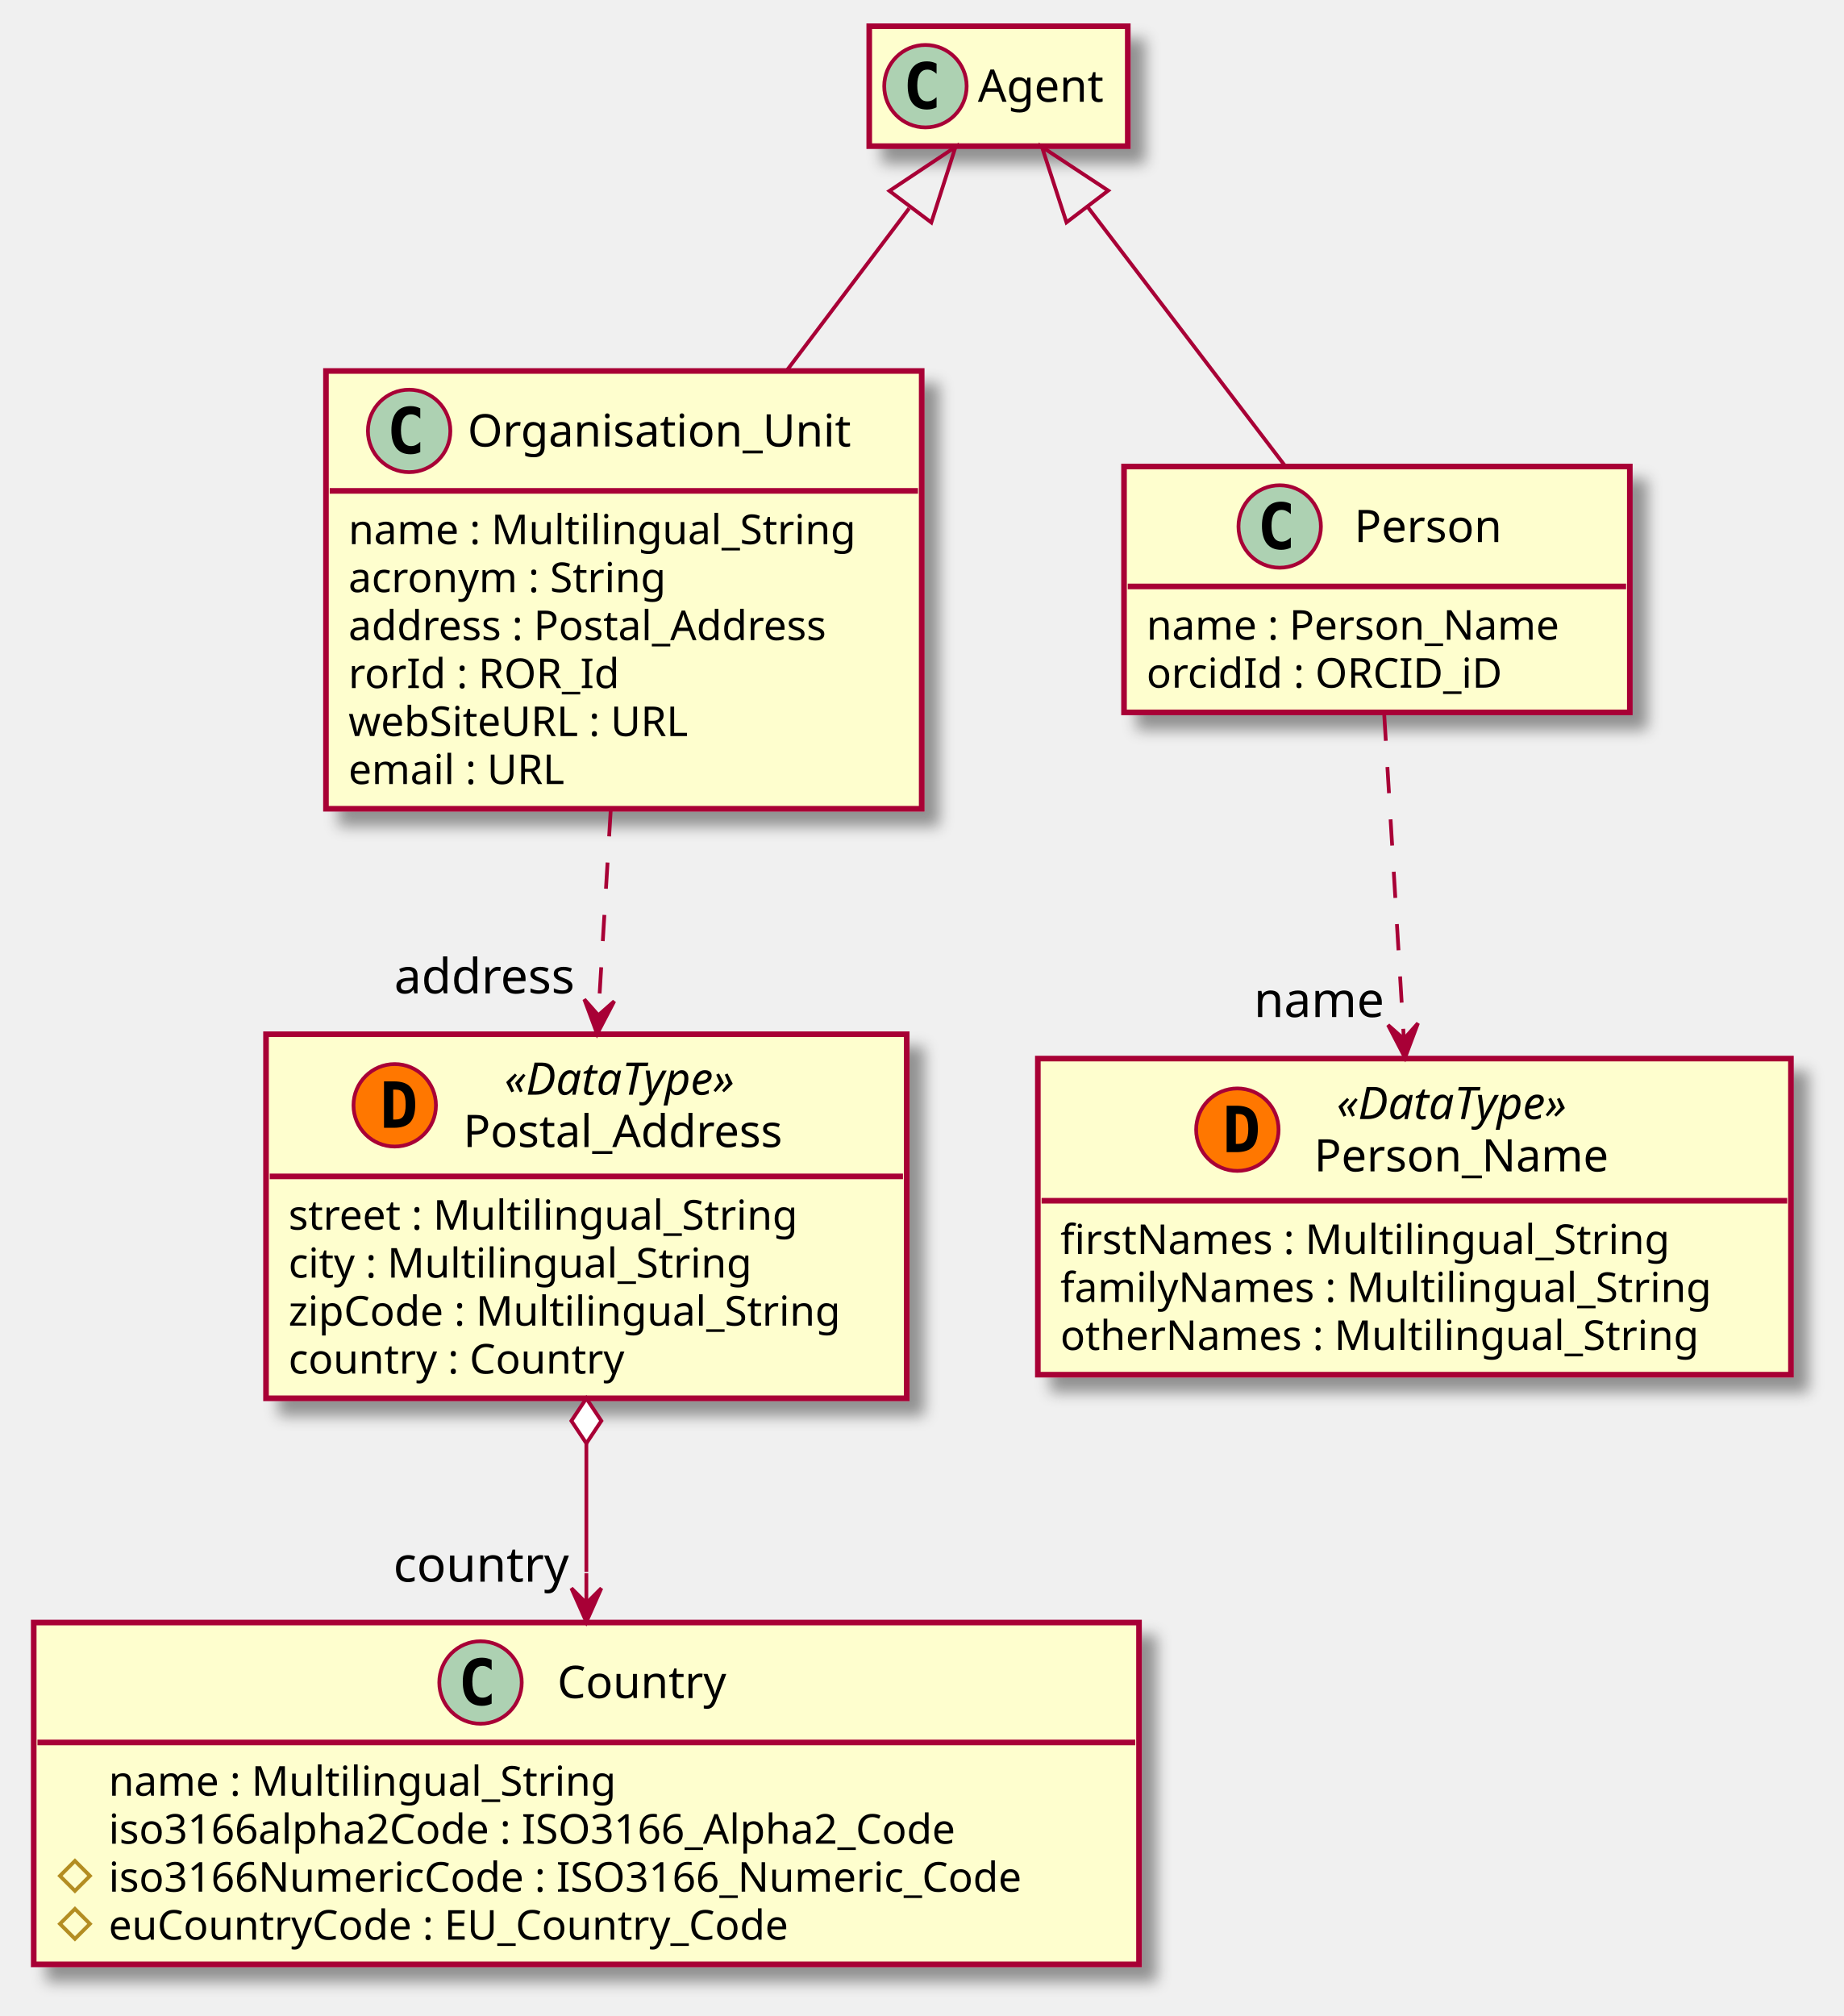
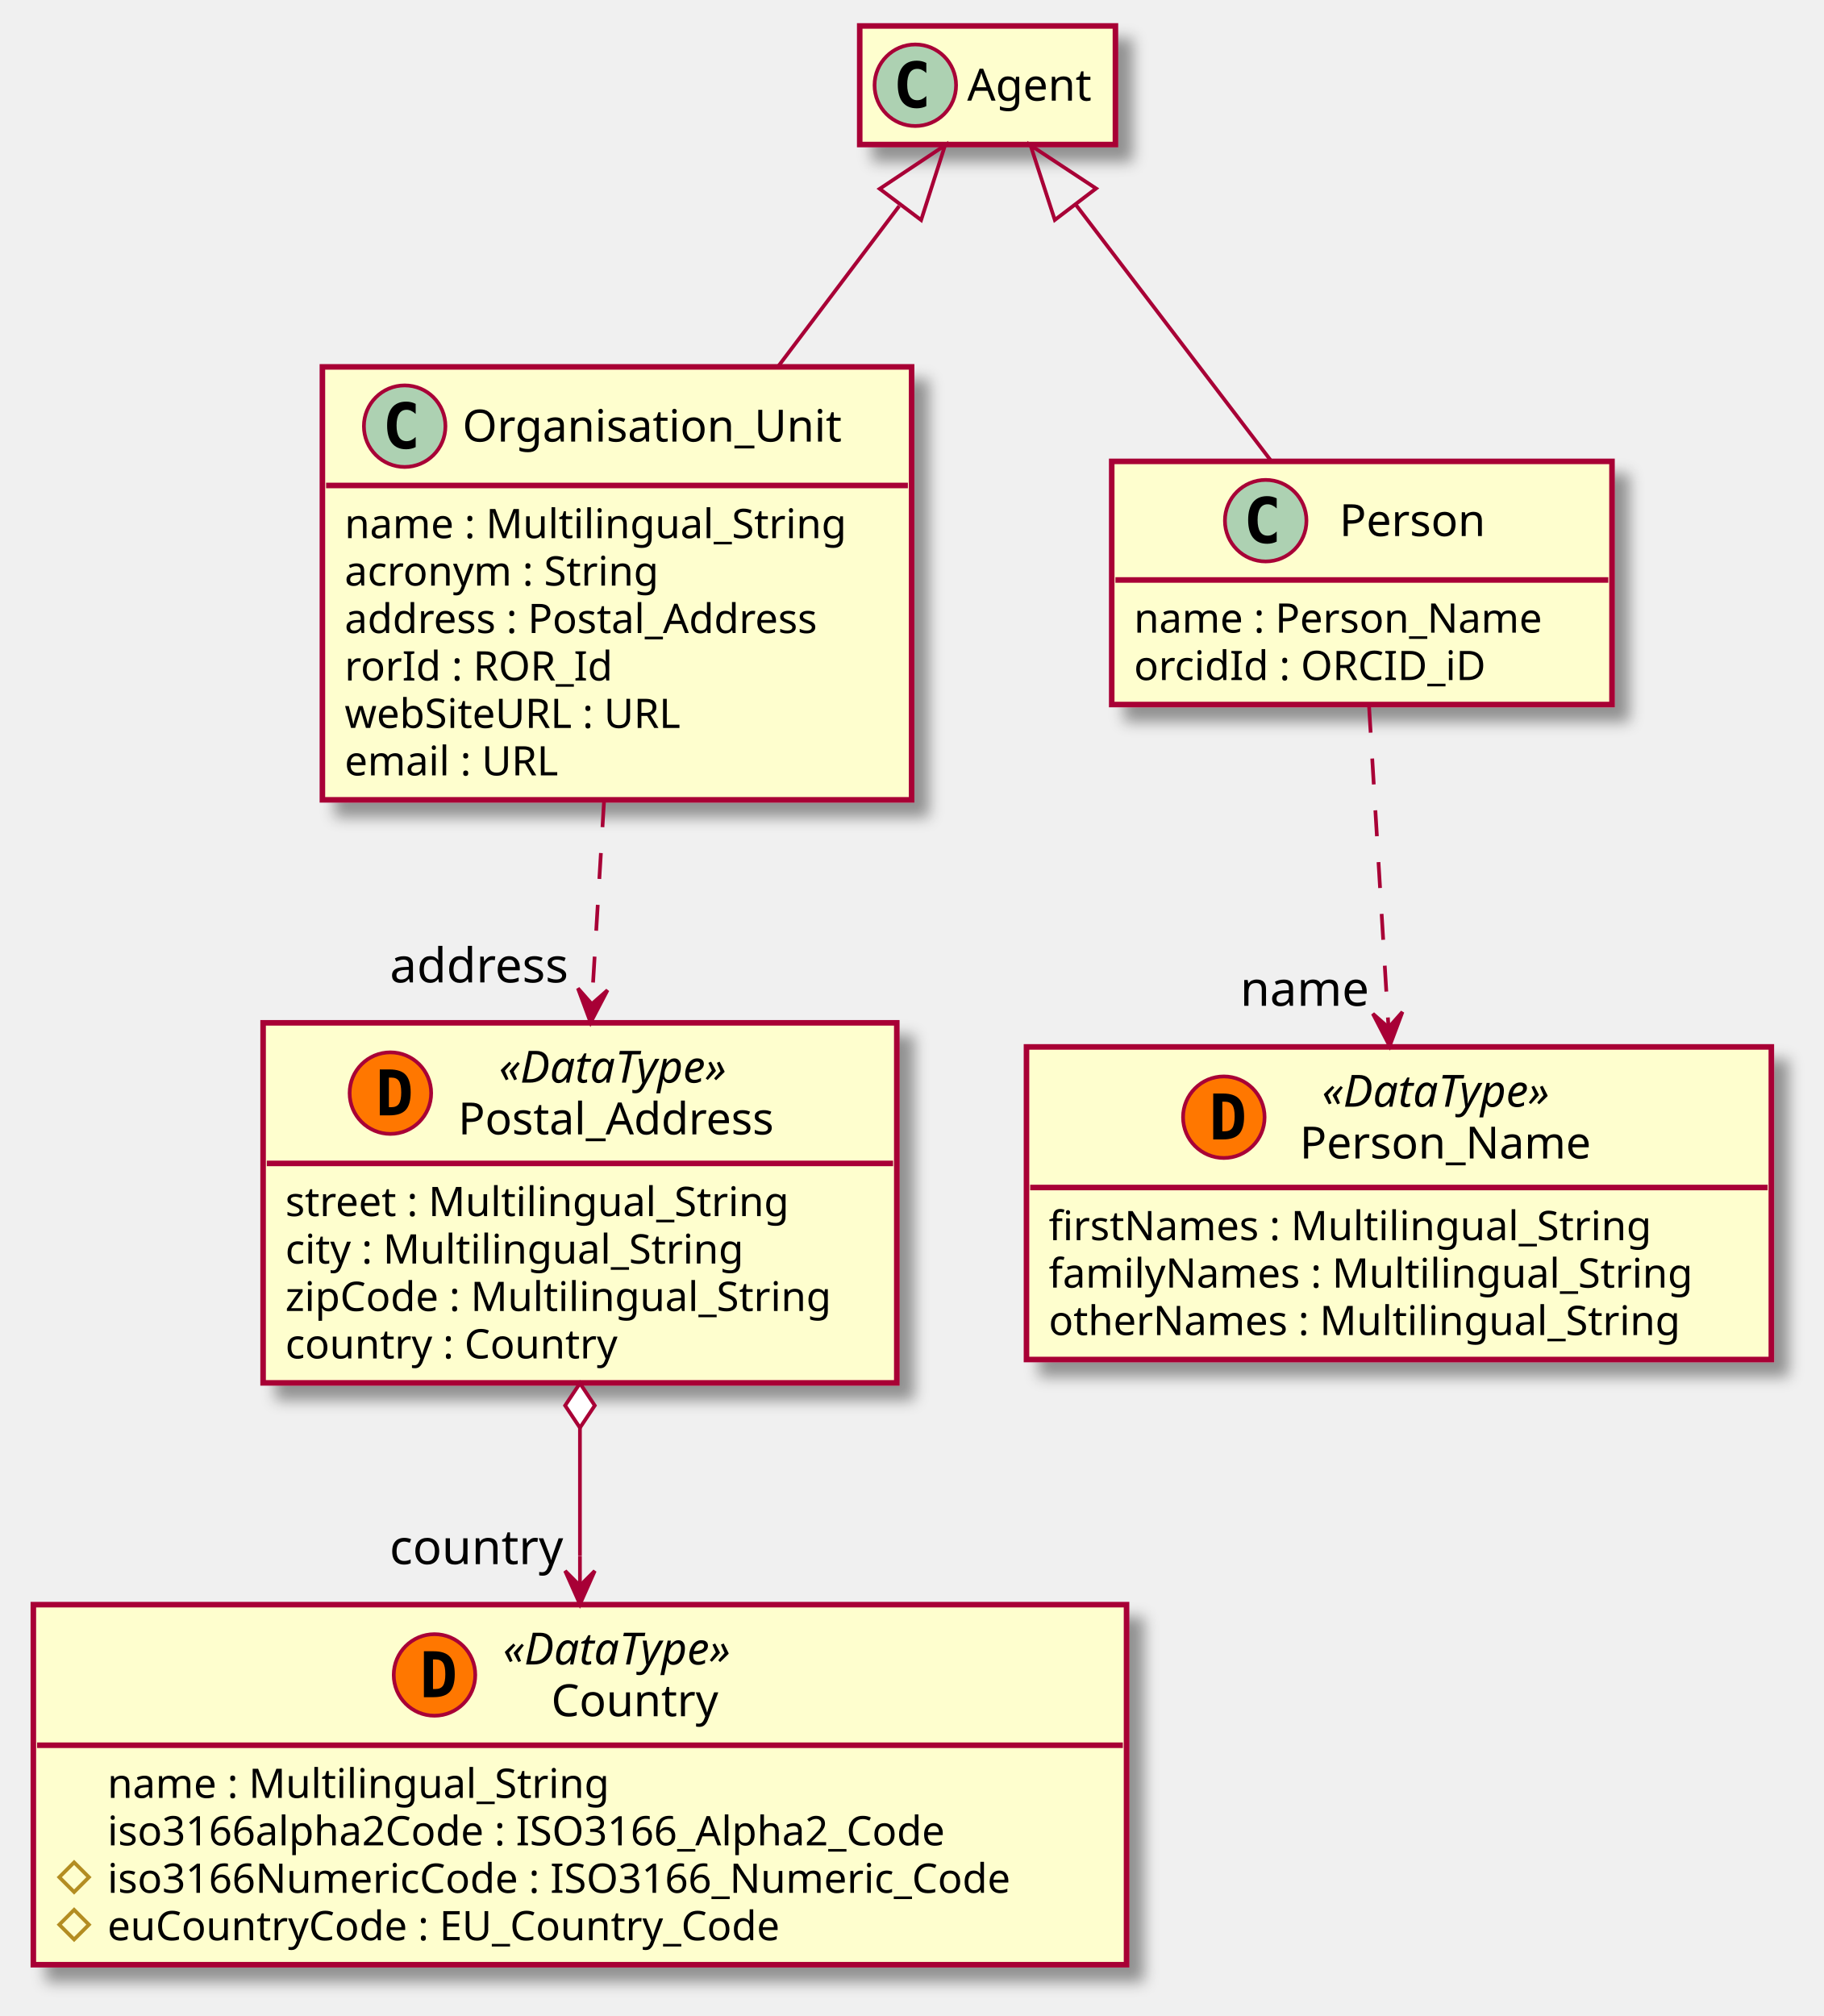
- <svg xmlns="http://www.w3.org/2000/svg" contentScriptType="application/ecmascript" contentStyleType="text/css" height="538px" preserveAspectRatio="none" style="width:492px;height:538px;background:#FFFFFF;" version="1.1" viewBox="0 0 492 538" width="492px" zoomAndPan="magnify">
+ <svg xmlns="http://www.w3.org/2000/svg" contentScriptType="application/ecmascript" contentStyleType="text/css" height="544px" preserveAspectRatio="none" style="width:492px;height:544px;background:#FFFFFF;" version="1.1" viewBox="0 0 492 544" width="492px" zoomAndPan="magnify">
  <defs>
-     <filter height="300%" id="f16d28milbv768" width="300%" x="-1" y="-1">
+     <filter height="300%" id="f17rip5daslfzm" width="300%" x="-1" y="-1">
      <feGaussianBlur result="blurOut" stdDeviation="2.0" />
      <feColorMatrix in="blurOut" result="blurOut2" type="matrix" values="0 0 0 0 0 0 0 0 0 0 0 0 0 0 0 0 0 0 .4 0" />
      <feOffset dx="4.0" dy="4.0" in="blurOut2" result="blurOut3" />
      <feBlend in="SourceGraphic" in2="blurOut3" mode="normal" />
    </filter>
  </defs>
  <g>
-     <rect codeLine="19" fill="#FEFECE" filter="url(#f16d28milbv768)" height="32" id="Agent" style="stroke:#A80036;stroke-width:1.5;" width="69" x="232" y="7" />
+     <rect codeLine="19" fill="#FEFECE" filter="url(#f17rip5daslfzm)" height="32" id="Agent" style="stroke:#A80036;stroke-width:1.5;" width="69" x="232" y="7" />
    <ellipse cx="247" cy="23" fill="#ADD1B2" rx="11" ry="11" style="stroke:#A80036;stroke-width:1.0;" />
    <path d="M249.969,28.641 Q249.391,28.938 248.75,29.078 Q248.109,29.234 247.406,29.234 Q244.906,29.234 243.578,27.594 Q242.266,25.938 242.266,22.812 Q242.266,19.688 243.578,18.031 Q244.906,16.375 247.406,16.375 Q248.109,16.375 248.75,16.531 Q249.406,16.688 249.969,16.984 L249.969,19.703 Q249.344,19.125 248.75,18.859 Q248.156,18.578 247.531,18.578 Q246.188,18.578 245.5,19.656 Q244.812,20.719 244.812,22.812 Q244.812,24.906 245.5,25.984 Q246.188,27.047 247.531,27.047 Q248.156,27.047 248.75,26.781 Q249.344,26.5 249.969,25.922 L249.969,28.641 Z " fill="#000000" />
    <text fill="#000000" font-family="sans-serif" font-size="12" lengthAdjust="spacing" textLength="37" x="261" y="27.154">Agent</text>
-     <rect codeLine="22" fill="#FEFECE" filter="url(#f16d28milbv768)" height="116.828" id="Organisation_Unit" style="stroke:#A80036;stroke-width:1.5;" width="159" x="87" y="99" />
+     <rect codeLine="22" fill="#FEFECE" filter="url(#f17rip5daslfzm)" height="116.828" id="Organisation_Unit" style="stroke:#A80036;stroke-width:1.5;" width="159" x="87" y="99" />
    <ellipse cx="109.2" cy="115" fill="#ADD1B2" rx="11" ry="11" style="stroke:#A80036;stroke-width:1.0;" />
    <path d="M112.169,120.641 Q111.591,120.938 110.95,121.078 Q110.309,121.234 109.606,121.234 Q107.106,121.234 105.778,119.594 Q104.466,117.938 104.466,114.812 Q104.466,111.688 105.778,110.031 Q107.106,108.375 109.606,108.375 Q110.309,108.375 110.95,108.531 Q111.606,108.688 112.169,108.984 L112.169,111.703 Q111.544,111.125 110.95,110.859 Q110.356,110.578 109.731,110.578 Q108.388,110.578 107.7,111.656 Q107.013,112.719 107.013,114.812 Q107.013,116.906 107.7,117.984 Q108.388,119.047 109.731,119.047 Q110.356,119.047 110.95,118.781 Q111.544,118.5 112.169,117.922 L112.169,120.641 Z " fill="#000000" />
    <text fill="#000000" font-family="sans-serif" font-size="12" lengthAdjust="spacing" textLength="111" x="124.8" y="119.154">Organisation_Unit</text>
    <line style="stroke:#A80036;stroke-width:1.5;" x1="88" x2="245" y1="131" y2="131" />
    <text fill="#000000" font-family="sans-serif" font-size="11" lengthAdjust="spacing" textLength="147" x="93" y="145.21">name : Multilingual_String</text>
    <text fill="#000000" font-family="sans-serif" font-size="11" lengthAdjust="spacing" textLength="95" x="93" y="158.015">acronym : String</text>
    <text fill="#000000" font-family="sans-serif" font-size="11" lengthAdjust="spacing" textLength="147" x="93" y="170.82">address : Postal_Address</text>
    <text fill="#000000" font-family="sans-serif" font-size="11" lengthAdjust="spacing" textLength="78" x="93" y="183.625">rorId : ROR_Id</text>
    <text fill="#000000" font-family="sans-serif" font-size="11" lengthAdjust="spacing" textLength="99" x="93" y="196.429">webSiteURL : URL</text>
    <text fill="#000000" font-family="sans-serif" font-size="11" lengthAdjust="spacing" textLength="64" x="93" y="209.234">email : URL</text>
-     <rect codeLine="30" fill="#FEFECE" filter="url(#f16d28milbv768)" height="65.609" id="Person" style="stroke:#A80036;stroke-width:1.5;" width="135" x="300" y="124.5" />
+     <rect codeLine="30" fill="#FEFECE" filter="url(#f17rip5daslfzm)" height="65.609" id="Person" style="stroke:#A80036;stroke-width:1.5;" width="135" x="300" y="124.5" />
    <ellipse cx="341.55" cy="140.5" fill="#ADD1B2" rx="11" ry="11" style="stroke:#A80036;stroke-width:1.0;" />
    <path d="M344.519,146.141 Q343.941,146.438 343.3,146.578 Q342.659,146.734 341.956,146.734 Q339.456,146.734 338.128,145.094 Q336.816,143.438 336.816,140.312 Q336.816,137.188 338.128,135.531 Q339.456,133.875 341.956,133.875 Q342.659,133.875 343.3,134.031 Q343.956,134.188 344.519,134.484 L344.519,137.203 Q343.894,136.625 343.3,136.359 Q342.706,136.078 342.081,136.078 Q340.738,136.078 340.05,137.156 Q339.363,138.219 339.363,140.312 Q339.363,142.406 340.05,143.484 Q340.738,144.547 342.081,144.547 Q342.706,144.547 343.3,144.281 Q343.894,144 344.519,143.422 L344.519,146.141 Z " fill="#000000" />
    <text fill="#000000" font-family="sans-serif" font-size="12" lengthAdjust="spacing" textLength="44" x="361.45" y="144.654">Person</text>
    <line style="stroke:#A80036;stroke-width:1.5;" x1="301" x2="434" y1="156.5" y2="156.5" />
    <text fill="#000000" font-family="sans-serif" font-size="11" lengthAdjust="spacing" textLength="123" x="306" y="170.71">name : Person_Name</text>
    <text fill="#000000" font-family="sans-serif" font-size="11" lengthAdjust="spacing" textLength="102" x="306" y="183.515">orcidId : ORCID_iD</text>
-     <rect codeLine="34" fill="#FEFECE" filter="url(#f16d28milbv768)" height="84.352" id="Person_Name" style="stroke:#A80036;stroke-width:1.5;" width="201" x="277" y="282.5" />
+     <rect codeLine="34" fill="#FEFECE" filter="url(#f17rip5daslfzm)" height="84.352" id="Person_Name" style="stroke:#A80036;stroke-width:1.5;" width="201" x="277" y="282.5" />
    <ellipse cx="330.25" cy="301.469" fill="#FF7700" rx="11" ry="11" style="stroke:#A80036;stroke-width:1.0;" />
    <path d="M329.844,297.281 L329.844,305.266 L330.5,305.266 Q331.938,305.266 332.547,304.359 Q333.172,303.438 333.172,301.266 Q333.172,299.094 332.547,298.188 Q331.938,297.281 330.5,297.281 L329.844,297.281 Z M327.391,295.078 L330.016,295.078 Q333.047,295.078 334.375,296.531 Q335.719,297.969 335.719,301.266 Q335.719,304.562 334.375,306.016 Q333.047,307.469 330.016,307.469 L327.391,307.469 L327.391,295.078 Z " fill="#000000" />
    <text fill="#000000" font-family="sans-serif" font-size="12" font-style="italic" lengthAdjust="spacing" textLength="74" x="356.75" y="298.639">«DataType»</text>
    <text fill="#000000" font-family="sans-serif" font-size="12" lengthAdjust="spacing" textLength="86" x="350.75" y="312.607">Person_Name</text>
    <line style="stroke:#A80036;stroke-width:1.5;" x1="278" x2="477" y1="320.438" y2="320.438" />
    <text fill="#000000" font-family="sans-serif" font-size="11" lengthAdjust="spacing" textLength="178" x="283" y="334.648">firstNames : Multilingual_String</text>
    <text fill="#000000" font-family="sans-serif" font-size="11" lengthAdjust="spacing" textLength="189" x="283" y="347.453">familyNames : Multilingual_String</text>
    <text fill="#000000" font-family="sans-serif" font-size="11" lengthAdjust="spacing" textLength="185" x="283" y="360.257">otherNames : Multilingual_String</text>
-     <rect codeLine="39" fill="#FEFECE" filter="url(#f16d28milbv768)" height="97.156" id="Postal_Address" style="stroke:#A80036;stroke-width:1.5;" width="171" x="71" y="276" />
+     <rect codeLine="39" fill="#FEFECE" filter="url(#f17rip5daslfzm)" height="97.156" id="Postal_Address" style="stroke:#A80036;stroke-width:1.5;" width="171" x="71" y="276" />
    <ellipse cx="105.35" cy="294.969" fill="#FF7700" rx="11" ry="11" style="stroke:#A80036;stroke-width:1.0;" />
    <path d="M104.944,290.781 L104.944,298.766 L105.6,298.766 Q107.037,298.766 107.647,297.859 Q108.272,296.938 108.272,294.766 Q108.272,292.594 107.647,291.688 Q107.037,290.781 105.6,290.781 L104.944,290.781 Z M102.491,288.578 L105.116,288.578 Q108.147,288.578 109.475,290.031 Q110.819,291.469 110.819,294.766 Q110.819,298.062 109.475,299.516 Q108.147,300.969 105.116,300.969 L102.491,300.969 L102.491,288.578 Z " fill="#000000" />
    <text fill="#000000" font-family="sans-serif" font-size="12" font-style="italic" lengthAdjust="spacing" textLength="74" x="134.65" y="292.139">«DataType»</text>
    <text fill="#000000" font-family="sans-serif" font-size="12" lengthAdjust="spacing" textLength="96" x="123.65" y="306.107">Postal_Address</text>
    <line style="stroke:#A80036;stroke-width:1.5;" x1="72" x2="241" y1="313.938" y2="313.938" />
    <text fill="#000000" font-family="sans-serif" font-size="11" lengthAdjust="spacing" textLength="149" x="77" y="328.148">street : Multilingual_String</text>
    <text fill="#000000" font-family="sans-serif" font-size="11" lengthAdjust="spacing" textLength="134" x="77" y="340.953">city : Multilingual_String</text>
    <text fill="#000000" font-family="sans-serif" font-size="11" lengthAdjust="spacing" textLength="159" x="77" y="353.757">zipCode : Multilingual_String</text>
    <text fill="#000000" font-family="sans-serif" font-size="11" lengthAdjust="spacing" textLength="98" x="77" y="366.562">country : Country</text>
-     <rect codeLine="45" fill="#FEFECE" filter="url(#f16d28milbv768)" height="91.219" id="Country" style="stroke:#A80036;stroke-width:1.5;" width="295" x="9" y="433" />
-     <ellipse cx="128.25" cy="449" fill="#ADD1B2" rx="11" ry="11" style="stroke:#A80036;stroke-width:1.0;" />
-     <path d="M131.219,454.641 Q130.641,454.938 130,455.078 Q129.359,455.234 128.656,455.234 Q126.156,455.234 124.828,453.594 Q123.516,451.938 123.516,448.812 Q123.516,445.688 124.828,444.031 Q126.156,442.375 128.656,442.375 Q129.359,442.375 130,442.531 Q130.656,442.688 131.219,442.984 L131.219,445.703 Q130.594,445.125 130,444.859 Q129.406,444.578 128.781,444.578 Q127.438,444.578 126.75,445.656 Q126.062,446.719 126.062,448.812 Q126.062,450.906 126.75,451.984 Q127.438,453.047 128.781,453.047 Q129.406,453.047 130,452.781 Q130.594,452.5 131.219,451.922 L131.219,454.641 Z " fill="#000000" />
-     <text fill="#000000" font-family="sans-serif" font-size="12" lengthAdjust="spacing" textLength="48" x="148.75" y="453.154">Country</text>
-     <line style="stroke:#A80036;stroke-width:1.5;" x1="10" x2="303" y1="465" y2="465" />
-     <text fill="#000000" font-family="sans-serif" font-size="11" lengthAdjust="spacing" textLength="147" x="29" y="479.21">name : Multilingual_String</text>
-     <text fill="#000000" font-family="sans-serif" font-size="11" lengthAdjust="spacing" textLength="251" x="29" y="492.015">iso3166alpha2Code : ISO3166_Alpha2_Code</text>
-     <polygon fill="none" points="20,496.609,24,500.609,20,504.609,16,500.609" style="stroke:#B38D22;stroke-width:1.0;" />
-     <text fill="#000000" font-family="sans-serif" font-size="11" lengthAdjust="spacing" textLength="269" x="29" y="504.82">iso3166NumericCode : ISO3166_Numeric_Code</text>
-     <polygon fill="none" points="20,509.414,24,513.414,20,517.414,16,513.414" style="stroke:#B38D22;stroke-width:1.0;" />
-     <text fill="#000000" font-family="sans-serif" font-size="11" lengthAdjust="spacing" textLength="199" x="29" y="517.625">euCountryCode : EU_Country_Code</text>
-     <path codeLine="51" d="M156.5,385.18 C156.5,385.18 156.5,408.7 156.5,419.5 " fill="none" id="Postal_Address-Country" style="stroke:#A80036;stroke-width:1.0;" />
-     <polygon fill="#A80036" points="156.5,432.84,160.5,423.84,156.5,427.84,152.5,423.84,156.5,432.84" style="stroke:#A80036;stroke-width:1.0;" />
-     <line style="stroke:#A80036;stroke-width:1.0;" x1="156.5" x2="156.5" y1="427.84" y2="419.84" />
-     <polygon fill="#FFFFFF" points="156.5,373.18,152.5,379.18,156.5,385.18,160.5,379.18,156.5,373.18" style="stroke:#A80036;stroke-width:1.0;" />
-     <text fill="#000000" font-family="sans-serif" font-size="13" lengthAdjust="spacing" textLength="48" x="104.975" y="422.093">country</text>
+     <rect codeLine="45" fill="#FEFECE" filter="url(#f17rip5daslfzm)" height="97.156" id="Country" style="stroke:#A80036;stroke-width:1.5;" width="295" x="9" y="433" />
+     <ellipse cx="117.25" cy="451.969" fill="#FF7700" rx="11" ry="11" style="stroke:#A80036;stroke-width:1.0;" />
+     <path d="M116.844,447.781 L116.844,455.766 L117.5,455.766 Q118.938,455.766 119.547,454.859 Q120.172,453.938 120.172,451.766 Q120.172,449.594 119.547,448.688 Q118.938,447.781 117.5,447.781 L116.844,447.781 Z M114.391,445.578 L117.016,445.578 Q120.047,445.578 121.375,447.031 Q122.719,448.469 122.719,451.766 Q122.719,455.062 121.375,456.516 Q120.047,457.969 117.016,457.969 L114.391,457.969 L114.391,445.578 Z " fill="#000000" />
+     <text fill="#000000" font-family="sans-serif" font-size="12" font-style="italic" lengthAdjust="spacing" textLength="74" x="135.75" y="449.139">«DataType»</text>
+     <text fill="#000000" font-family="sans-serif" font-size="12" lengthAdjust="spacing" textLength="48" x="148.75" y="463.107">Country</text>
+     <line style="stroke:#A80036;stroke-width:1.5;" x1="10" x2="303" y1="470.938" y2="470.938" />
+     <text fill="#000000" font-family="sans-serif" font-size="11" lengthAdjust="spacing" textLength="147" x="29" y="485.148">name : Multilingual_String</text>
+     <text fill="#000000" font-family="sans-serif" font-size="11" lengthAdjust="spacing" textLength="251" x="29" y="497.953">iso3166alpha2Code : ISO3166_Alpha2_Code</text>
+     <polygon fill="none" points="20,502.547,24,506.547,20,510.547,16,506.547" style="stroke:#B38D22;stroke-width:1.0;" />
+     <text fill="#000000" font-family="sans-serif" font-size="11" lengthAdjust="spacing" textLength="269" x="29" y="510.757">iso3166NumericCode : ISO3166_Numeric_Code</text>
+     <polygon fill="none" points="20,515.352,24,519.352,20,523.352,16,519.352" style="stroke:#B38D22;stroke-width:1.0;" />
+     <text fill="#000000" font-family="sans-serif" font-size="11" lengthAdjust="spacing" textLength="199" x="29" y="523.562">euCountryCode : EU_Country_Code</text>
+     <path codeLine="51" d="M156.5,385.27 C156.5,385.27 156.5,408.89 156.5,419.83 " fill="none" id="Postal_Address-Country" style="stroke:#A80036;stroke-width:1.0;" />
+     <polygon fill="#A80036" points="156.5,432.89,160.5,423.89,156.5,427.89,152.5,423.89,156.5,432.89" style="stroke:#A80036;stroke-width:1.0;" />
+     <line style="stroke:#A80036;stroke-width:1.0;" x1="156.5" x2="156.5" y1="427.89" y2="419.89" />
+     <polygon fill="#FFFFFF" points="156.5,373.27,152.5,379.27,156.5,385.27,160.5,379.27,156.5,373.27" style="stroke:#A80036;stroke-width:1.0;" />
+     <text fill="#000000" font-family="sans-serif" font-size="13" lengthAdjust="spacing" textLength="48" x="105.125" y="422.065">country</text>
    <path codeLine="89" d="M369.45,190.71 C370.94,215.34 373.02,249.64 374.69,277.22 " fill="none" id="Person-to-Person_Name" style="stroke:#A80036;stroke-width:1.0;stroke-dasharray:7.0,7.0;" />
    <polygon fill="#A80036" points="375,282.28,378.454,273.057,374.7,277.289,370.468,273.536,375,282.28" style="stroke:#A80036;stroke-width:1.0;" />
    <text fill="#000000" font-family="sans-serif" font-size="13" lengthAdjust="spacing" textLength="37" x="334.653" y="271.405">name</text>
    <path codeLine="90" d="M290.28,55.2 C306.17,76.04 327,103.36 343.02,124.38 " fill="none" id="Agent-backto-Person" style="stroke:#A80036;stroke-width:1.0;" />
    <polygon fill="none" points="284.64,59.35,278.09,39.2,295.78,50.86,284.64,59.35" style="stroke:#A80036;stroke-width:1.0;" />
    <path codeLine="91" d="M242.65,55.6 C232.84,68.59 221.17,84.06 209.94,98.94 " fill="none" id="Agent-backto-Organisation_Unit" style="stroke:#A80036;stroke-width:1.0;" />
    <polygon fill="none" points="237.39,50.95,255.03,39.2,248.57,59.38,237.39,50.95" style="stroke:#A80036;stroke-width:1.0;" />
    <path codeLine="92" d="M163,216.21 C161.93,233.9 160.76,253.26 159.71,270.61 " fill="none" id="Organisation_Unit-to-Postal_Address" style="stroke:#A80036;stroke-width:1.0;stroke-dasharray:7.0,7.0;" />
    <polygon fill="#A80036" points="159.38,275.92,163.938,267.19,159.695,270.93,155.954,266.686,159.38,275.92" style="stroke:#A80036;stroke-width:1.0;" />
    <text fill="#000000" font-family="sans-serif" font-size="13" lengthAdjust="spacing" textLength="51" x="105.199" y="265.099">address</text>
  </g>
</svg>
